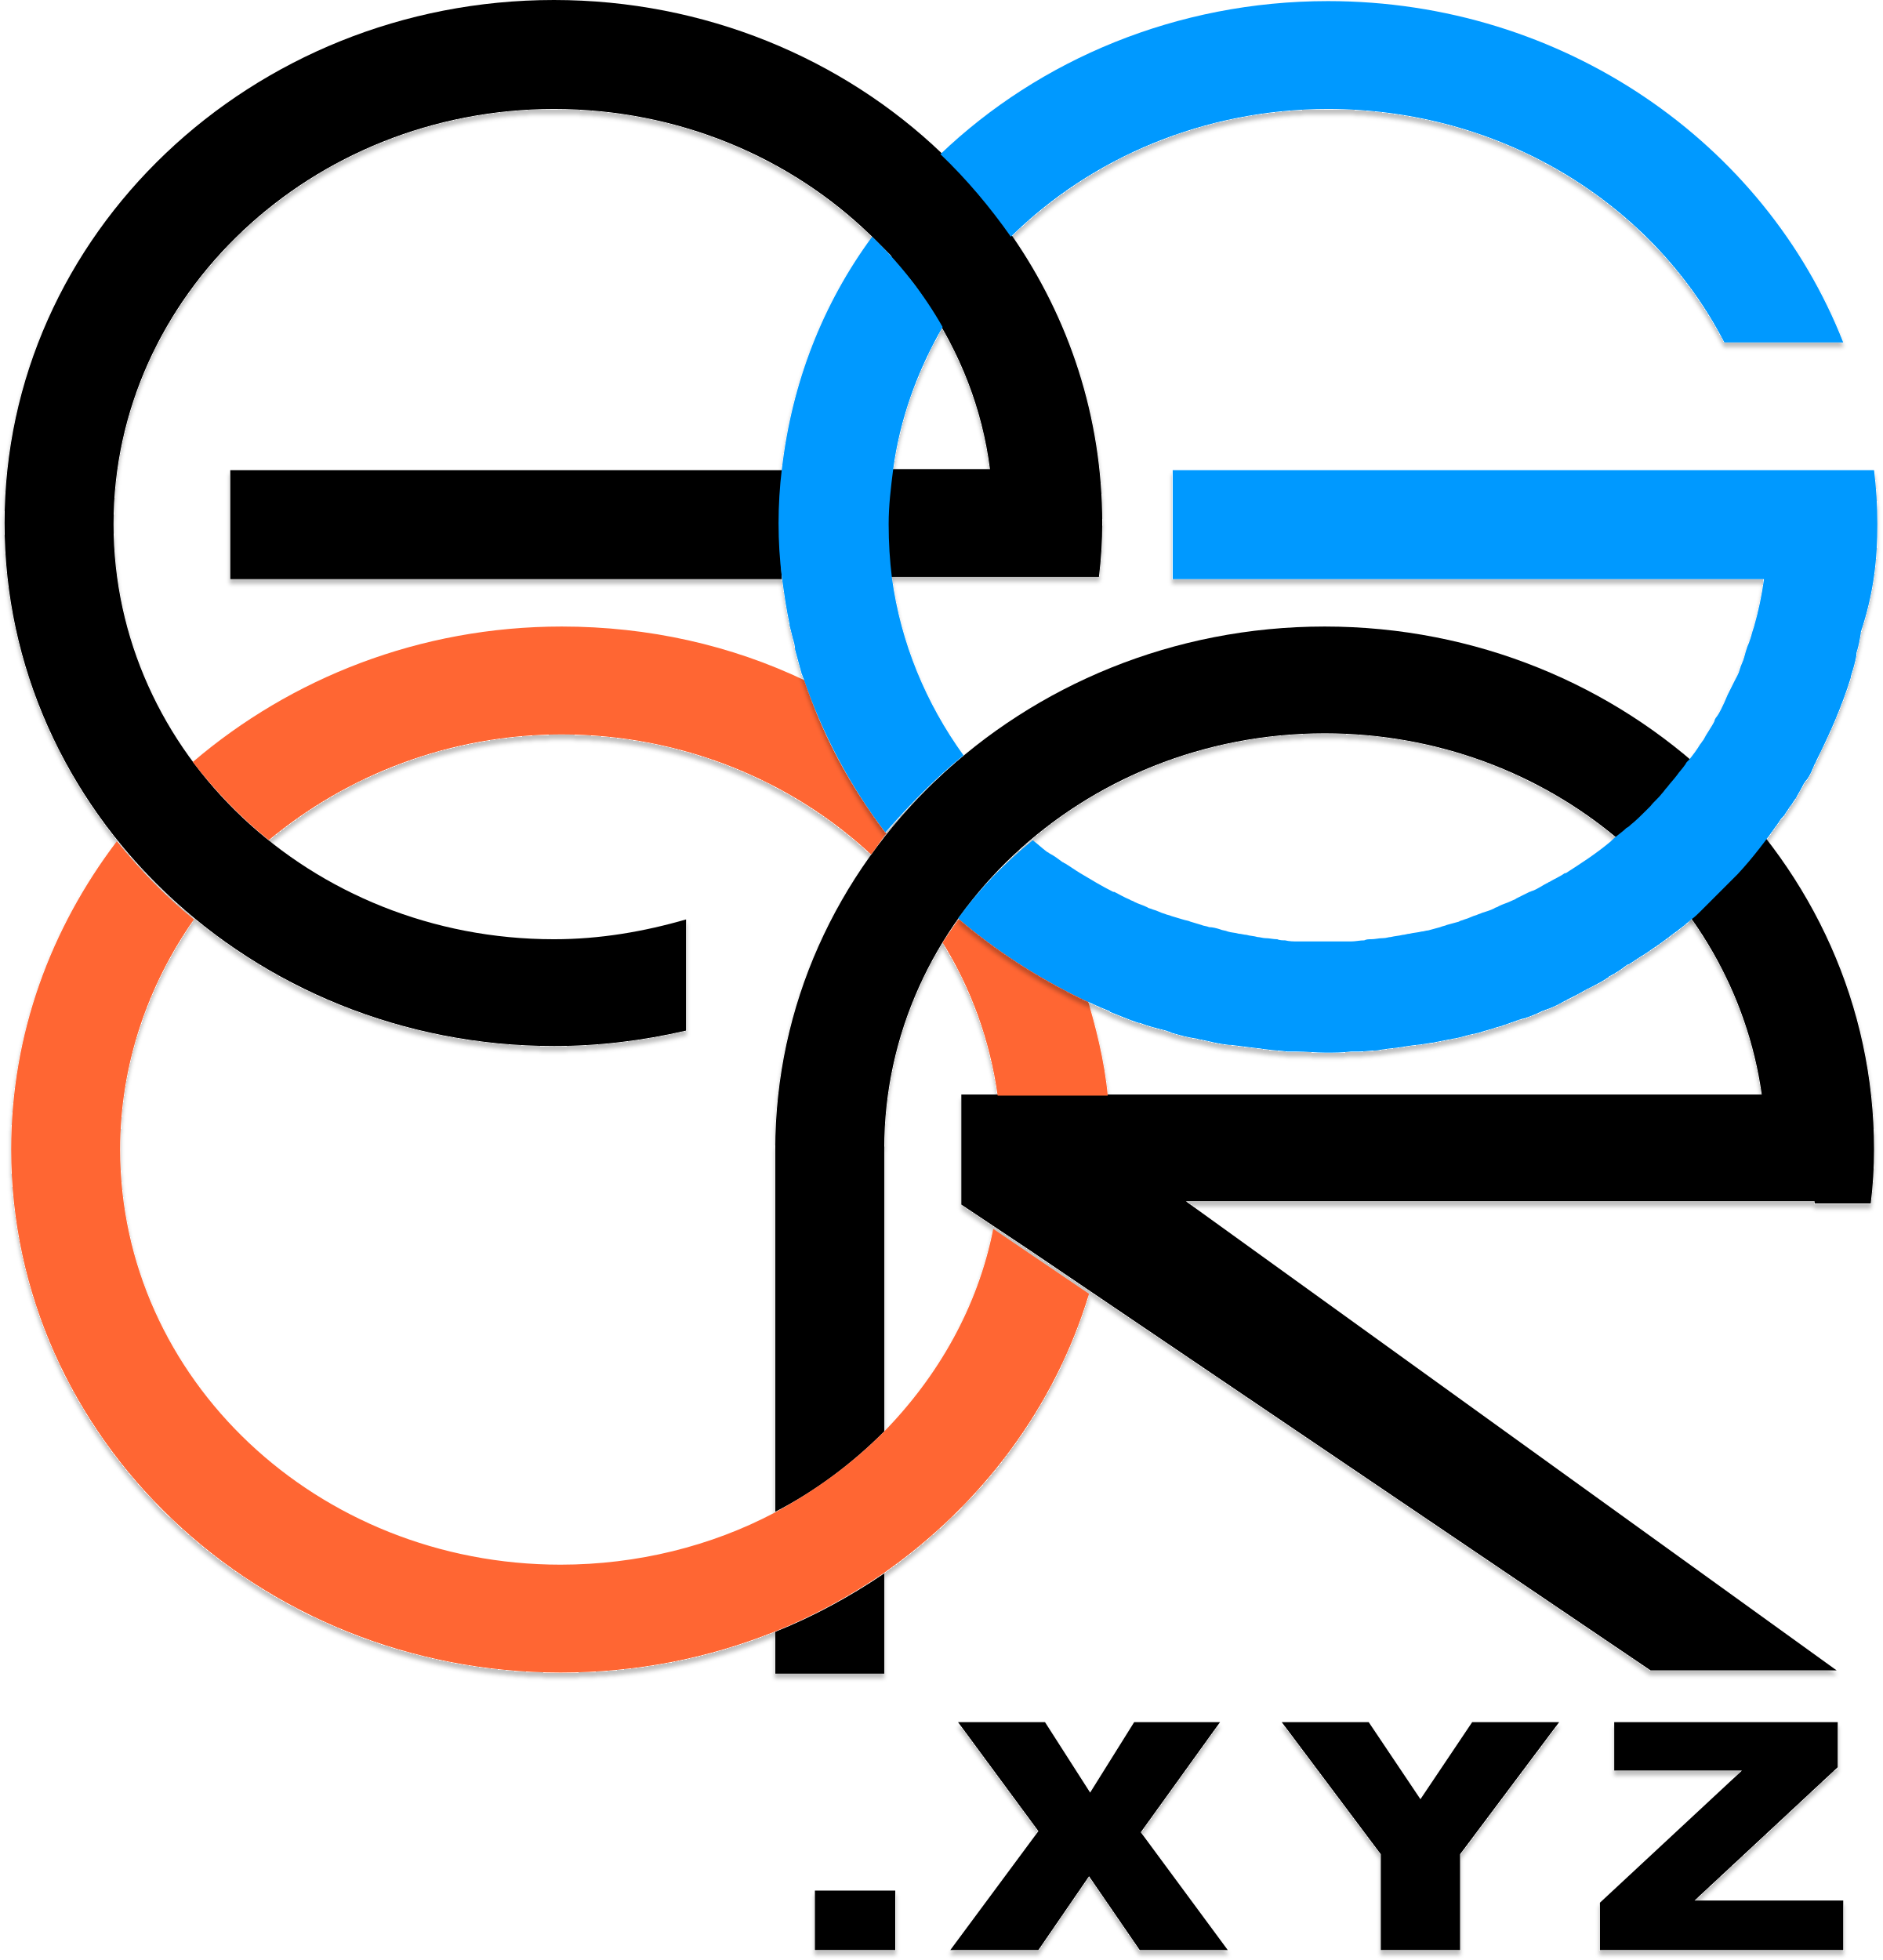
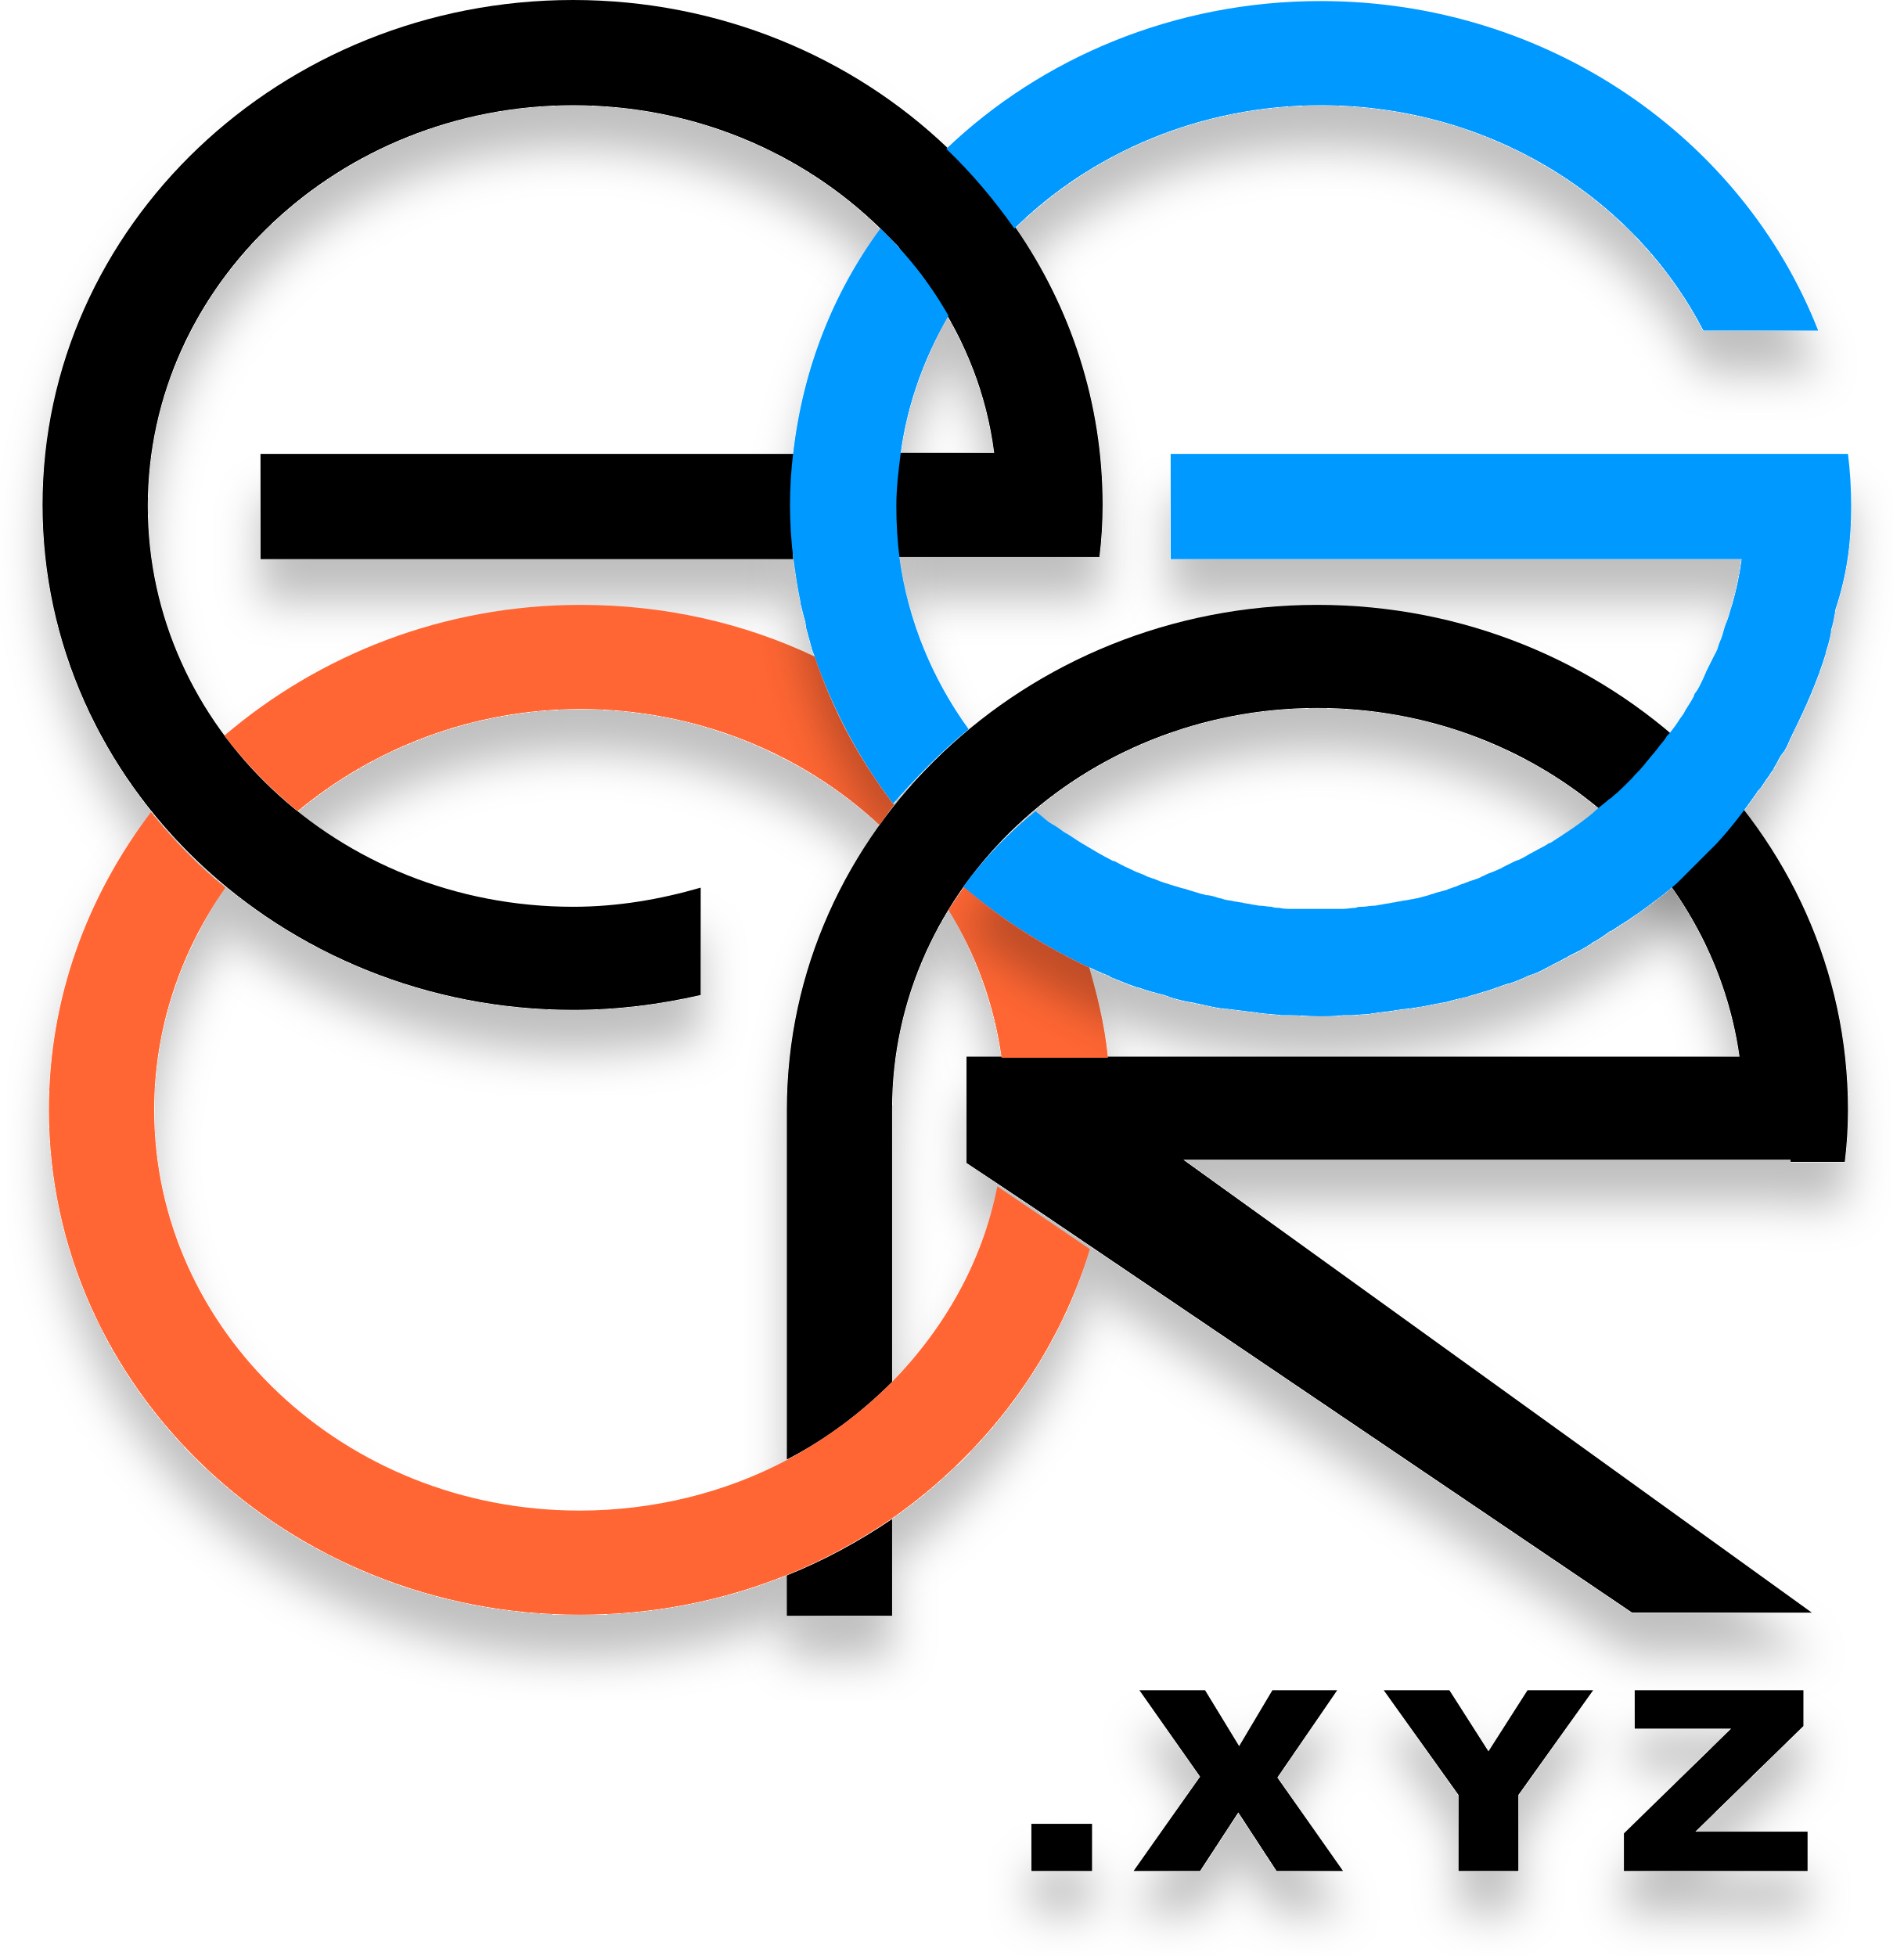
- <svg xmlns="http://www.w3.org/2000/svg" width="1656" height="1724" viewBox="0 0 1656 1724" fill="none">
-   <g filter="url(#filter0_d_313_2)">
-     <path d="M787.535 1715.25H716.833V1662.95H787.535V1715.25ZM1002.55 1715.25L957.995 1650.36L913.443 1715.25H835.961L913.443 1610.65L842.741 1514.77H919.254L958.964 1576.76L997.705 1514.77H1073.25L1003.52 1611.62L1080.03 1715.25H1002.55ZM1284.39 1630.99V1715.25H1214.65V1630.99L1127.49 1514.77H1204L1249.52 1582.57L1295.04 1514.77H1371.55L1284.39 1630.99ZM1620.47 1715.25H1407.39V1673.61L1532.33 1557.38H1419.98V1514.77H1616.59V1554.48L1490.68 1671.67H1621.43V1715.25H1620.47Z" fill="black" />
+ <svg xmlns="http://www.w3.org/2000/svg" width="179" height="184" viewBox="0 0 179 184" fill="none">
+   <g filter="url(#filter0_d_313_20)">
+     <path d="M102.706 176H97V171.565H102.706V176ZM120.057 176L116.461 170.498L112.866 176H106.613L112.866 167.13L107.161 159H113.335L116.54 164.256L119.666 159H125.762L120.135 167.213L126.309 176H120.057ZM142.801 168.855V176H137.173V168.855L130.139 159H136.314L139.987 164.749L143.661 159H149.835L142.801 168.855ZM169.922 176H152.727V172.469L162.809 162.614H153.743V159H169.609V162.367L159.449 172.304H170V176H169.922Z" fill="black" />
  </g>
-   <g filter="url(#filter1_d_313_2)">
-     <path d="M890.199 207.264C871.797 181.114 851.458 156.901 828.213 134.625C741.046 51.332 619.981 0 487.293 0C220.949 0 4 206.295 4 460.048C4 713.801 220.949 920.097 487.293 920.097C527.002 920.097 565.743 915.254 603.516 906.538V808.717C566.712 819.37 527.971 826.15 487.293 826.15C273.249 826.15 99.884 662.47 99.884 461.017C99.884 259.564 274.218 95.884 487.293 95.884C596.736 95.884 695.525 138.499 766.228 207.264C772.039 213.075 777.85 218.886 783.661 224.697C783.661 225.666 784.63 225.666 784.63 226.634C789.472 232.446 795.283 239.225 800.126 245.036C804.969 250.847 809.811 257.627 813.685 264.407C814.654 265.375 815.622 266.344 815.622 267.312C844.678 310.896 864.048 359.322 870.828 412.591H784.63C782.692 428.087 780.755 444.552 780.755 460.048C780.755 476.513 781.724 492.01 783.661 507.506H869.86H917.317H966.712C968.649 492.01 969.617 475.545 969.617 460.048C969.617 367.07 940.562 279.903 890.199 207.264Z" fill="black" />
-     <path d="M685.84 461.017C685.84 444.552 686.809 429.056 688.746 413.559H202.547V509.443H687.777C686.809 492.01 685.84 476.513 685.84 461.017Z" fill="black" />
+   <g filter="url(#filter1_d_313_20)">
+     <path d="M95.5 21.4C93.6 18.7 91.5 16.2 89.1 13.9C80.1 5.3 67.6 0 53.9 0C26.4 0 4 21.3 4 47.5C4 73.7 26.4 95 53.9 95C58 95 62 94.5 65.9 93.6V83.5C62.1 84.6 58.1 85.3 53.9 85.3C31.8 85.3 13.9 68.4 13.9 47.6C13.9 26.8 31.9 9.9 53.9 9.9C65.2 9.9 75.4 14.3 82.7 21.4C83.3 22 83.9 22.6 84.5 23.2C84.5 23.3 84.6 23.3 84.6 23.4C85.1 24 85.7 24.7 86.2 25.3C86.7 25.9 87.2 26.6 87.6 27.3C87.7 27.4 87.8 27.5 87.8 27.6C90.8 32.1 92.8 37.1 93.5 42.6H84.6C84.4 44.2 84.2 45.9 84.2 47.5C84.2 49.2 84.3 50.8 84.5 52.4H93.4H98.3H103.4C103.6 50.8 103.7 49.1 103.7 47.5C103.7 37.9 100.7 28.9 95.5 21.4Z" fill="black" />
+     <path d="M74.4 47.6C74.4 45.9 74.5 44.3 74.7 42.7H24.5V52.6H74.6C74.5 50.8 74.4 49.2 74.4 47.6Z" fill="black" />
  </g>
-   <g filter="url(#filter2_d_313_2)">
-     <path d="M681.966 1435.35C681.966 1457.63 681.966 1471.19 681.966 1472.15H777.85C777.85 1471.19 777.85 1435.35 777.85 1384.02C747.826 1404.36 715.864 1421.79 681.966 1435.35Z" fill="black" />
-     <path d="M1596.25 1058.6H1645.65C1647.58 1043.1 1648.55 1026.63 1648.55 1011.14C1648.55 757.385 1431.6 551.09 1165.26 551.09C898.915 551.09 681.966 757.385 681.966 1011.14C681.966 1014.04 681.966 1196.13 681.966 1329.78C717.801 1311.38 749.763 1287.17 777.85 1259.08C777.85 1138.98 777.85 1012.11 777.85 1010.17C777.85 808.717 952.184 645.036 1165.26 645.036C1361.87 645.036 1524.58 783.535 1549.76 962.712H845.646V1025.67V1059.56L874.702 1078.93L906.663 1100.24L1451.94 1469.25H1615.62L1043.23 1056.66H1549.76H1596.25V1058.6Z" fill="black" />
+   <g filter="url(#filter2_d_313_20)">
+     <path d="M74 148.2C74 150.5 74 151.9 74 152H83.9C83.9 151.9 83.9 148.2 83.9 142.9C80.8 145 77.5 146.8 74 148.2Z" fill="black" />
+     <path d="M168.4 109.3H173.5C173.7 107.7 173.8 106 173.8 104.4C173.8 78.2 151.4 56.9 123.9 56.9C96.4 56.9 74 78.2 74 104.4C74 104.7 74 123.5 74 137.3C77.7 135.4 81 132.9 83.9 130C83.9 117.6 83.9 104.5 83.9 104.3C83.9 83.5 101.9 66.6 123.9 66.6C144.2 66.6 161 80.9 163.6 99.4H90.9V105.9V109.4L93.9 111.4L97.2 113.6L153.5 151.7H170.4L111.3 109.1H163.6H168.4V109.3Z" fill="black" />
  </g>
-   <g filter="url(#filter3_d_313_2)">
-     <path d="M974.46 963.68C971.555 932.688 963.806 902.663 955.09 873.608C915.38 855.206 879.545 830.993 846.615 803.874C840.804 811.622 834.993 820.339 829.182 829.056C854.363 869.734 870.828 915.254 877.608 963.68H974.46Z" fill="#FF6633" />
-     <path d="M236.446 738.983C305.211 681.84 395.283 646.005 494.073 646.005C599.642 646.005 696.494 686.683 766.228 751.574C771.07 745.763 774.944 738.983 779.787 733.172C748.794 692.494 723.613 647.942 708.116 598.547C643.225 567.554 570.586 551.09 494.073 551.09C369.133 551.09 255.816 596.61 169.617 670.218C188.988 695.399 211.264 718.644 236.446 738.983Z" fill="#FF6633" />
-     <path d="M776.881 1260.05C748.794 1288.14 716.833 1311.38 680.998 1330.75C625.792 1359.81 560.901 1376.27 493.104 1376.27C279.06 1376.27 105.695 1212.59 105.695 1011.14C105.695 936.562 129.908 866.828 170.586 808.717C145.404 788.378 123.128 765.133 102.789 739.952C44.678 816.465 9.811 909.443 9.811 1011.14C9.811 1264.89 226.76 1471.19 493.104 1471.19C559.932 1471.19 622.886 1458.6 680.998 1435.35C714.896 1421.79 746.857 1404.36 776.881 1384.02C863.08 1323.97 927.971 1237.77 957.995 1138.01L873.734 1080.87C860.174 1149.64 825.307 1210.65 776.881 1260.05Z" fill="#FF6633" />
+   <g filter="url(#filter3_d_313_20)">
+     <path d="M104.2 99.5C103.9 96.3 103.1 93.2 102.2 90.2C98.1 88.3 94.4 85.8 91 83C90.4 83.8 89.8 84.7 89.2 85.6C91.8 89.8 93.5 94.5 94.2 99.5H104.2Z" fill="#FF6633" />
+     <path d="M28 76.3C35.1 70.4 44.4 66.7 54.6 66.7C65.5 66.7 75.5 70.9 82.7 77.6C83.2 77 83.6 76.3 84.1 75.7C80.9 71.5 78.3 66.9 76.7 61.8C70 58.6 62.5 56.9 54.6 56.9C41.7 56.9 30 61.6 21.1 69.2C23.1 71.8 25.4 74.2 28 76.3Z" fill="#FF6633" />
+     <path d="M83.8 130.1C80.9 133 77.6 135.4 73.9 137.4C68.2 140.4 61.5 142.1 54.5 142.1C32.4 142.1 14.5 125.2 14.5 104.4C14.5 96.7 17 89.5 21.2 83.5C18.6 81.4 16.3 79 14.2 76.4C8.2 84.3 4.6 93.9 4.6 104.4C4.6 130.6 27 151.9 54.5 151.9C61.4 151.9 67.9 150.6 73.9 148.2C77.4 146.8 80.7 145 83.8 142.9C92.7 136.7 99.4 127.8 102.5 117.5L93.8 111.6C92.4 118.7 88.8 125 83.8 130.1Z" fill="#FF6633" />
  </g>
-   <g filter="url(#filter4_d_313_2)">
-     <path d="M1168.16 95.884C1321.19 95.884 1453.88 179.177 1516.83 301.211H1621.43C1552.67 125.908 1375.43 0.969 1168.16 0.969C1035.48 0.969 914.412 52.3 827.245 135.593C850.489 157.869 870.828 182.082 889.23 208.232C959.932 138.499 1059.69 95.884 1168.16 95.884Z" fill="#0099FF" />
-     <path d="M1651.46 461.017C1651.46 444.552 1650.49 429.056 1648.55 413.559H1599.16H1551.7H1031.6V509.443H1551.7C1549.76 523.971 1546.86 537.53 1542.98 551.09C1542.01 553.995 1541.05 556.901 1540.08 560.775C1539.11 563.68 1538.14 566.586 1537.17 568.523C1536.2 571.429 1535.23 574.334 1534.27 578.208C1533.3 582.082 1531.36 584.988 1530.39 588.862C1529.42 592.736 1527.49 595.642 1525.55 599.516C1523.61 603.39 1521.68 607.264 1519.74 611.138C1518.77 613.075 1517.8 615.981 1516.83 617.918C1514.9 621.792 1512.96 626.634 1510.05 630.508C1509.08 631.477 1508.12 633.414 1508.12 634.383C1505.21 640.194 1501.34 645.036 1498.43 650.847C1497.46 651.816 1496.49 653.753 1495.53 654.722C1492.62 659.564 1489.71 663.438 1485.84 668.281C1484.87 669.249 1484.87 669.249 1483.9 670.218C1482.93 671.186 1482.93 672.155 1481.97 673.124C1480.03 676.029 1477.12 678.935 1475.19 681.84C1472.28 685.714 1469.38 688.62 1466.47 692.494C1464.53 694.431 1463.56 696.368 1461.63 698.305C1458.72 702.179 1454.85 705.085 1451.94 708.959C1450.97 709.927 1450 710.896 1448.07 712.833C1443.22 717.676 1439.35 721.55 1434.51 725.424C1433.54 726.392 1432.57 727.361 1430.63 728.329C1426.76 732.203 1421.92 735.109 1418.04 738.983L1417.07 739.952C1404.48 750.605 1390.92 759.322 1377.37 768.039C1377.37 768.039 1377.37 768.039 1376.4 768.039C1372.52 770.944 1367.68 772.881 1362.84 775.787C1361.87 775.787 1361.87 776.755 1360.9 776.755C1357.03 778.693 1353.15 781.598 1348.31 783.535C1347.34 783.535 1346.37 784.504 1345.4 784.504C1341.53 786.441 1337.66 788.378 1333.78 790.315C1332.81 791.283 1331.84 791.283 1329.91 792.252C1326.03 794.189 1322.16 795.157 1318.29 797.094C1317.32 798.063 1315.38 798.063 1314.41 799.032C1310.54 800.969 1306.66 801.937 1303.76 802.906C1301.82 803.874 1300.85 803.874 1298.92 804.843C1295.04 805.811 1292.14 807.748 1288.26 808.717C1286.32 809.685 1284.39 809.685 1283.42 810.654C1279.54 811.622 1276.64 812.591 1272.76 813.559C1270.83 814.528 1268.89 814.528 1266.95 815.496C1263.08 816.465 1260.17 817.433 1256.3 818.402C1254.36 818.402 1252.43 819.37 1250.49 819.37C1246.61 820.339 1243.71 820.339 1239.84 821.308C1237.9 821.308 1235.96 822.276 1234.02 822.276C1230.15 823.245 1227.24 823.245 1223.37 824.213C1221.43 824.213 1219.5 825.182 1216.59 825.182C1212.72 825.182 1209.81 826.15 1205.94 826.15C1204 826.15 1202.06 826.15 1200.13 827.119C1196.25 827.119 1192.38 828.087 1188.5 828.087C1186.57 828.087 1184.63 828.087 1182.69 828.087C1176.88 828.087 1171.07 828.087 1165.26 828.087C1159.45 828.087 1153.64 828.087 1147.83 828.087C1145.89 828.087 1143.95 828.087 1142.01 828.087C1138.14 828.087 1134.27 828.087 1130.39 827.119C1128.45 827.119 1125.55 827.119 1123.61 826.15C1119.74 826.15 1116.83 825.182 1112.96 825.182C1111.02 825.182 1108.12 824.213 1106.18 824.213C1103.27 823.245 1099.4 823.245 1096.49 822.276C1094.56 822.276 1091.65 821.308 1089.71 821.308C1086.81 820.339 1082.93 820.339 1080.03 819.37C1078.09 818.402 1075.19 818.402 1073.25 817.433C1070.34 816.465 1066.47 815.496 1063.56 815.496C1061.63 814.528 1058.72 814.528 1056.78 813.559C1053.88 812.591 1050 811.622 1047.1 810.654C1045.16 809.685 1043.23 809.685 1040.32 808.717C1037.41 807.748 1033.54 806.78 1030.63 805.811C1028.7 804.843 1026.76 804.843 1024.82 803.874C1020.95 802.906 1018.04 800.969 1014.17 800C1012.23 799.032 1010.3 799.032 1009.33 798.063C1005.45 796.126 1001.58 795.157 997.704 793.22C996.736 792.252 994.799 792.252 993.83 791.283C988.988 789.346 984.145 786.441 980.271 784.504C980.271 784.504 980.271 784.504 979.302 784.504C969.617 779.661 959.932 773.85 950.247 768.039C945.404 765.133 941.53 762.228 936.687 759.322C935.719 759.322 935.719 758.354 934.75 758.354C930.876 755.448 927.002 752.542 923.128 750.605C922.16 749.637 921.191 749.637 920.223 748.668C916.348 745.763 913.443 742.857 909.569 739.952L908.6 738.983C883.419 759.322 861.143 782.567 842.741 807.748C875.671 835.835 911.506 859.08 951.215 878.45C952.184 878.45 952.184 879.419 953.152 879.419C959.932 882.324 967.68 886.199 975.428 889.104C975.428 889.104 976.397 889.104 976.397 890.073C984.145 892.978 992.862 896.852 1001.58 899.758H1002.55C1010.3 902.663 1018.04 904.601 1025.79 906.538C1027.73 907.506 1029.67 907.506 1030.63 908.475C1037.41 910.412 1044.19 912.349 1050.97 913.317C1052.91 913.317 1053.88 914.286 1055.82 914.286C1064.53 916.223 1072.28 918.16 1081 919.128C1081.97 919.128 1081.97 919.128 1082.93 919.128C1090.68 920.097 1098.43 921.065 1106.18 922.034C1109.08 922.034 1111.02 923.002 1113.93 923.002C1119.74 923.971 1126.52 923.971 1132.33 924.94C1135.23 924.94 1137.17 924.94 1140.08 924.94C1148.79 924.94 1157.51 925.908 1166.23 925.908C1173.98 925.908 1180.76 925.908 1188.5 924.94C1190.44 924.94 1192.38 924.94 1195.28 924.94C1200.13 924.94 1205.94 923.971 1210.78 923.971C1212.72 923.971 1215.62 923.002 1217.56 923.002C1222.4 922.034 1227.24 922.034 1232.09 921.065C1234.02 921.065 1236.93 920.097 1238.87 920.097C1243.71 919.128 1248.55 919.128 1253.39 918.16C1255.33 918.16 1257.27 917.191 1260.17 917.191C1265.02 916.223 1269.86 915.254 1274.7 914.286C1276.64 914.286 1278.58 913.317 1280.51 913.317C1285.36 912.349 1291.17 910.412 1296.01 909.443C1297.95 909.443 1298.92 908.475 1300.85 908.475C1305.69 906.538 1311.51 905.569 1316.35 903.632C1317.32 903.632 1319.25 902.663 1320.22 902.663C1326.03 900.726 1330.88 898.789 1336.69 896.852C1337.66 896.852 1338.62 895.884 1340.56 895.884C1346.37 893.947 1351.22 892.01 1357.03 889.104C1358 889.104 1358.96 888.136 1359.93 888.136C1365.74 886.199 1371.55 883.293 1376.4 880.387C1377.37 880.387 1378.33 879.419 1378.33 879.419C1384.15 876.513 1389.96 873.608 1394.8 870.702C1395.77 870.702 1395.77 869.734 1396.74 869.734C1402.55 866.828 1408.36 863.923 1414.17 860.048C1414.17 860.048 1415.14 860.048 1415.14 859.08C1420.95 856.174 1426.76 852.3 1431.6 848.426H1432.57C1438.38 844.552 1444.19 840.678 1449.04 837.772C1452.91 834.867 1457.75 831.961 1461.63 829.056C1462.6 828.087 1464.53 827.119 1465.5 826.15C1468.41 824.213 1470.34 822.276 1473.25 820.339C1476.15 818.402 1478.09 816.465 1481 814.528C1482.93 812.591 1485.84 810.654 1487.78 808.717C1490.68 806.78 1493.59 803.874 1495.53 801.937C1497.46 800 1499.4 798.063 1501.34 796.126C1504.24 793.22 1507.15 790.315 1510.05 787.409C1511.99 785.472 1512.96 784.504 1514.9 782.567C1518.77 778.692 1521.68 775.787 1525.55 771.913C1526.52 770.944 1527.49 769.976 1528.46 769.007C1542.01 754.479 1553.64 738.983 1565.26 722.518C1566.23 720.581 1567.2 719.613 1569.13 717.676C1571.07 714.77 1573.01 711.864 1574.94 708.959C1576.88 707.022 1577.85 704.116 1579.79 702.179C1581.72 698.305 1583.66 695.4 1585.6 691.525C1586.57 689.588 1587.53 687.651 1589.47 685.714C1592.38 681.84 1594.31 676.998 1596.25 672.155C1597.22 671.186 1597.22 670.218 1598.19 668.281C1609.81 645.036 1620.46 620.823 1628.21 595.642V594.673C1630.15 588.862 1632.09 582.082 1633.06 576.271C1633.06 575.303 1633.06 575.303 1633.06 574.334C1634.99 568.523 1635.96 562.712 1636.93 556.901V555.932C1648.55 521.065 1651.46 491.041 1651.46 461.017Z" fill="#0099FF" />
-     <path d="M847.583 664.407C814.654 618.886 792.378 565.617 784.629 508.475C782.692 492.978 781.724 477.482 781.724 461.017C781.724 444.552 783.661 429.056 785.598 413.559C791.409 369.007 806.905 326.392 829.182 287.651C812.717 258.596 791.409 231.477 767.196 208.232C723.613 267.312 696.494 337.046 687.777 412.591C685.84 428.087 684.872 444.552 684.872 460.048C684.872 476.513 685.84 492.01 687.777 507.506C689.714 522.034 691.651 535.593 694.557 549.153V550.121C695.525 553.995 696.494 557.869 697.462 561.743C698.431 564.649 699.399 568.523 699.399 571.429C700.368 575.303 701.337 578.208 702.305 582.082C703.274 585.956 704.242 588.862 705.211 592.736C706.179 594.673 706.179 595.642 707.148 597.579C723.613 646.005 747.826 691.525 778.818 732.203C800.126 707.99 822.402 684.746 847.583 664.407Z" fill="#0099FF" />
+   <g filter="url(#filter4_d_313_20)">
+     <path d="M124.2 9.9C140 9.9 153.7 18.5 160.2 31.1H171C163.9 13 145.6 0.1 124.2 0.1C110.5 0.1 98 5.4 89 14C91.4 16.3 93.5 18.8 95.4 21.5C102.7 14.3 113 9.9 124.2 9.9Z" fill="#0099FF" />
+     <path d="M174.1 47.6C174.1 45.9 174 44.3 173.8 42.7H168.7H163.8H110.1V52.6H163.8C163.6 54.1 163.3 55.5 162.9 56.9C162.8 57.2 162.7 57.5 162.6 57.9C162.5 58.2 162.4 58.5 162.3 58.7C162.2 59 162.1 59.3 162 59.7C161.9 60.1 161.7 60.4 161.6 60.8C161.5 61.2 161.3 61.5 161.1 61.9C160.9 62.3 160.7 62.7 160.5 63.1C160.4 63.3 160.3 63.6 160.2 63.8C160 64.2 159.8 64.7 159.5 65.1C159.4 65.2 159.3 65.4 159.3 65.5C159 66.1 158.6 66.6 158.3 67.2C158.2 67.3 158.1 67.5 158 67.6C157.7 68.1 157.4 68.5 157 69C156.9 69.1 156.9 69.1 156.8 69.2C156.7 69.3 156.7 69.4 156.6 69.5C156.4 69.8 156.1 70.1 155.9 70.4C155.6 70.8 155.3 71.1 155 71.5C154.8 71.7 154.7 71.9 154.5 72.1C154.2 72.5 153.8 72.8 153.5 73.2C153.4 73.3 153.3 73.4 153.1 73.6C152.6 74.1 152.2 74.5 151.7 74.9C151.6 75 151.5 75.1 151.3 75.2C150.9 75.6 150.4 75.9 150 76.3L149.9 76.4C148.6 77.5 147.2 78.4 145.8 79.3C145.8 79.3 145.8 79.3 145.7 79.3C145.3 79.6 144.8 79.8 144.3 80.1C144.2 80.1 144.2 80.2 144.1 80.2C143.7 80.4 143.3 80.7 142.8 80.9C142.7 80.9 142.6 81 142.5 81C142.1 81.2 141.7 81.4 141.3 81.6C141.2 81.7 141.1 81.7 140.9 81.8C140.5 82 140.1 82.1 139.7 82.3C139.6 82.4 139.4 82.4 139.3 82.5C138.9 82.7 138.5 82.8 138.2 82.9C138 83 137.9 83 137.7 83.1C137.3 83.2 137 83.4 136.6 83.5C136.4 83.6 136.2 83.6 136.1 83.7C135.7 83.8 135.4 83.9 135 84C134.8 84.1 134.6 84.1 134.4 84.2C134 84.3 133.7 84.4 133.3 84.5C133.1 84.5 132.9 84.6 132.7 84.6C132.3 84.7 132 84.7 131.6 84.8C131.4 84.8 131.2 84.9 131 84.9C130.6 85 130.3 85 129.9 85.1C129.7 85.1 129.5 85.2 129.2 85.2C128.8 85.2 128.5 85.3 128.1 85.3C127.9 85.3 127.7 85.3 127.5 85.4C127.1 85.4 126.7 85.5 126.3 85.5C126.1 85.5 125.9 85.5 125.7 85.5C125.1 85.5 124.5 85.5 123.9 85.5C123.3 85.5 122.7 85.5 122.1 85.5C121.9 85.5 121.7 85.5 121.5 85.5C121.1 85.5 120.7 85.5 120.3 85.4C120.1 85.4 119.8 85.4 119.6 85.3C119.2 85.3 118.9 85.2 118.5 85.2C118.3 85.2 118 85.1 117.8 85.1C117.5 85 117.1 85 116.8 84.9C116.6 84.9 116.3 84.8 116.1 84.8C115.8 84.7 115.4 84.7 115.1 84.6C114.9 84.5 114.6 84.5 114.4 84.4C114.1 84.3 113.7 84.2 113.4 84.2C113.2 84.1 112.9 84.1 112.7 84C112.4 83.9 112 83.8 111.7 83.7C111.5 83.6 111.3 83.6 111 83.5C110.7 83.4 110.3 83.3 110 83.2C109.8 83.1 109.6 83.1 109.4 83C109 82.9 108.7 82.7 108.3 82.6C108.1 82.5 107.9 82.5 107.8 82.4C107.4 82.2 107 82.1 106.6 81.9C106.5 81.8 106.3 81.8 106.2 81.7C105.7 81.5 105.2 81.2 104.8 81C104.8 81 104.8 81 104.7 81C103.7 80.5 102.7 79.9 101.7 79.3C101.2 79 100.8 78.7 100.3 78.4C100.2 78.4 100.2 78.3 100.1 78.3C99.7 78 99.3 77.7 98.9 77.5C98.8 77.4 98.7 77.4 98.6 77.3C98.2 77 97.9 76.7 97.5 76.4L97.4 76.3C94.8 78.4 92.5 80.8 90.6 83.4C94 86.3 97.7 88.7 101.8 90.7C101.9 90.7 101.9 90.8 102 90.8C102.7 91.1 103.5 91.5 104.3 91.8C104.3 91.8 104.4 91.8 104.4 91.9C105.2 92.2 106.1 92.6 107 92.9H107.1C107.9 93.2 108.7 93.4 109.5 93.6C109.7 93.7 109.9 93.7 110 93.8C110.7 94 111.4 94.2 112.1 94.3C112.3 94.3 112.4 94.4 112.6 94.4C113.5 94.6 114.3 94.8 115.2 94.9C115.3 94.9 115.3 94.9 115.4 94.9C116.2 95 117 95.1 117.8 95.2C118.1 95.2 118.3 95.3 118.6 95.3C119.2 95.4 119.9 95.4 120.5 95.5C120.8 95.5 121 95.5 121.3 95.5C122.2 95.5 123.1 95.6 124 95.6C124.8 95.6 125.5 95.6 126.3 95.5C126.5 95.5 126.7 95.5 127 95.5C127.5 95.5 128.1 95.4 128.6 95.4C128.8 95.4 129.1 95.3 129.3 95.3C129.8 95.2 130.3 95.2 130.8 95.1C131 95.1 131.3 95 131.5 95C132 94.9 132.5 94.9 133 94.8C133.2 94.8 133.4 94.7 133.7 94.7C134.2 94.6 134.7 94.5 135.2 94.4C135.4 94.4 135.6 94.3 135.8 94.3C136.3 94.2 136.9 94 137.4 93.9C137.6 93.9 137.7 93.8 137.9 93.8C138.4 93.6 139 93.5 139.5 93.3C139.6 93.3 139.8 93.2 139.9 93.2C140.5 93 141 92.8 141.6 92.6C141.7 92.6 141.8 92.5 142 92.5C142.6 92.3 143.1 92.1 143.7 91.8C143.8 91.8 143.9 91.7 144 91.7C144.6 91.5 145.2 91.2 145.7 90.9C145.8 90.9 145.9 90.8 145.9 90.8C146.5 90.5 147.1 90.2 147.6 89.9C147.7 89.9 147.7 89.8 147.8 89.8C148.4 89.5 149 89.2 149.6 88.8C149.6 88.8 149.7 88.8 149.7 88.7C150.3 88.4 150.9 88 151.4 87.6H151.5C152.1 87.2 152.7 86.8 153.2 86.5C153.6 86.2 154.1 85.9 154.5 85.6C154.6 85.5 154.8 85.4 154.9 85.3C155.2 85.1 155.4 84.9 155.7 84.7C156 84.5 156.2 84.3 156.5 84.1C156.7 83.9 157 83.7 157.2 83.5C157.5 83.3 157.8 83 158 82.8C158.2 82.6 158.4 82.4 158.6 82.2C158.9 81.9 159.2 81.6 159.5 81.3C159.7 81.1 159.8 81 160 80.8C160.4 80.4 160.7 80.1 161.1 79.7C161.2 79.6 161.3 79.5 161.4 79.4C162.8 77.9 164 76.3 165.2 74.6C165.3 74.4 165.4 74.3 165.6 74.1C165.8 73.8 166 73.5 166.2 73.2C166.4 73 166.5 72.7 166.7 72.5C166.9 72.1 167.1 71.8 167.3 71.4C167.4 71.2 167.5 71 167.7 70.8C168 70.4 168.2 69.9 168.4 69.4C168.5 69.3 168.5 69.2 168.6 69C169.8 66.6 170.9 64.1 171.7 61.5V61.4C171.9 60.8 172.1 60.1 172.2 59.5C172.2 59.4 172.2 59.4 172.2 59.3C172.4 58.7 172.5 58.1 172.6 57.5V57.4C173.8 53.8 174.1 50.7 174.1 47.6Z" fill="#0099FF" />
+     <path d="M91.1 68.6C87.7 63.9 85.4 58.4 84.6 52.5C84.4 50.9 84.3 49.3 84.3 47.6C84.3 45.9 84.5 44.3 84.7 42.7C85.3 38.1 86.9 33.7 89.2 29.7C87.5 26.7 85.3 23.9 82.8 21.5C78.3 27.6 75.5 34.8 74.6 42.6C74.4 44.2 74.3 45.9 74.3 47.5C74.3 49.2 74.4 50.8 74.6 52.4C74.8 53.9 75 55.3 75.3 56.7V56.8C75.4 57.2 75.5 57.6 75.6 58C75.7 58.3 75.8 58.7 75.8 59C75.9 59.4 76 59.7 76.1 60.1C76.2 60.5 76.3 60.8 76.4 61.2C76.5 61.4 76.5 61.5 76.6 61.7C78.3 66.7 80.8 71.4 84 75.6C86.2 73.1 88.5 70.7 91.1 68.6Z" fill="#0099FF" />
  </g>
  <defs>
-     <filter id="filter0_d_313_2" x="712.833" y="1514.77" width="912.601" height="208.484" filterUnits="userSpaceOnUse" color-interpolation-filters="sRGB">
+     <filter id="filter0_d_313_20" x="93" y="159" width="81" height="25" filterUnits="userSpaceOnUse" color-interpolation-filters="sRGB">
      <feFlood flood-opacity="0" result="BackgroundImageFix" />
      <feColorMatrix in="SourceAlpha" type="matrix" values="0 0 0 0 0 0 0 0 0 0 0 0 0 0 0 0 0 0 127 0" result="hardAlpha" />
      <feOffset dy="4" />
      <feGaussianBlur stdDeviation="2" />
      <feComposite in2="hardAlpha" operator="out" />
      <feColorMatrix type="matrix" values="0 0 0 0 0 0 0 0 0 0 0 0 0 0 0 0 0 0 0.25 0" />
-       <feBlend mode="normal" in2="BackgroundImageFix" result="effect1_dropShadow_313_2" />
-       <feBlend mode="normal" in="SourceGraphic" in2="effect1_dropShadow_313_2" result="shape" />
+       <feBlend mode="normal" in2="BackgroundImageFix" result="effect1_dropShadow_313_20" />
+       <feBlend mode="normal" in="SourceGraphic" in2="effect1_dropShadow_313_20" result="shape" />
    </filter>
-     <filter id="filter1_d_313_2" x="0" y="0" width="973.617" height="928.097" filterUnits="userSpaceOnUse" color-interpolation-filters="sRGB">
+     <filter id="filter1_d_313_20" x="0" y="0" width="107.7" height="103" filterUnits="userSpaceOnUse" color-interpolation-filters="sRGB">
      <feFlood flood-opacity="0" result="BackgroundImageFix" />
      <feColorMatrix in="SourceAlpha" type="matrix" values="0 0 0 0 0 0 0 0 0 0 0 0 0 0 0 0 0 0 127 0" result="hardAlpha" />
      <feOffset dy="4" />
      <feGaussianBlur stdDeviation="2" />
      <feComposite in2="hardAlpha" operator="out" />
      <feColorMatrix type="matrix" values="0 0 0 0 0 0 0 0 0 0 0 0 0 0 0 0 0 0 0.25 0" />
-       <feBlend mode="normal" in2="BackgroundImageFix" result="effect1_dropShadow_313_2" />
-       <feBlend mode="normal" in="SourceGraphic" in2="effect1_dropShadow_313_2" result="shape" />
+       <feBlend mode="normal" in2="BackgroundImageFix" result="effect1_dropShadow_313_20" />
+       <feBlend mode="normal" in="SourceGraphic" in2="effect1_dropShadow_313_20" result="shape" />
    </filter>
-     <filter id="filter2_d_313_2" x="677.966" y="551.09" width="974.586" height="929.065" filterUnits="userSpaceOnUse" color-interpolation-filters="sRGB">
+     <filter id="filter2_d_313_20" x="70" y="56.9" width="107.8" height="103.1" filterUnits="userSpaceOnUse" color-interpolation-filters="sRGB">
      <feFlood flood-opacity="0" result="BackgroundImageFix" />
      <feColorMatrix in="SourceAlpha" type="matrix" values="0 0 0 0 0 0 0 0 0 0 0 0 0 0 0 0 0 0 127 0" result="hardAlpha" />
      <feOffset dy="4" />
      <feGaussianBlur stdDeviation="2" />
      <feComposite in2="hardAlpha" operator="out" />
      <feColorMatrix type="matrix" values="0 0 0 0 0 0 0 0 0 0 0 0 0 0 0 0 0 0 0.25 0" />
-       <feBlend mode="normal" in2="BackgroundImageFix" result="effect1_dropShadow_313_2" />
-       <feBlend mode="normal" in="SourceGraphic" in2="effect1_dropShadow_313_2" result="shape" />
+       <feBlend mode="normal" in2="BackgroundImageFix" result="effect1_dropShadow_313_20" />
+       <feBlend mode="normal" in="SourceGraphic" in2="effect1_dropShadow_313_20" result="shape" />
    </filter>
-     <filter id="filter3_d_313_2" x="5.811" y="551.09" width="972.649" height="928.097" filterUnits="userSpaceOnUse" color-interpolation-filters="sRGB">
+     <filter id="filter3_d_313_20" x="0.6" y="56.9" width="107.6" height="103" filterUnits="userSpaceOnUse" color-interpolation-filters="sRGB">
      <feFlood flood-opacity="0" result="BackgroundImageFix" />
      <feColorMatrix in="SourceAlpha" type="matrix" values="0 0 0 0 0 0 0 0 0 0 0 0 0 0 0 0 0 0 127 0" result="hardAlpha" />
      <feOffset dy="4" />
      <feGaussianBlur stdDeviation="2" />
      <feComposite in2="hardAlpha" operator="out" />
      <feColorMatrix type="matrix" values="0 0 0 0 0 0 0 0 0 0 0 0 0 0 0 0 0 0 0.25 0" />
-       <feBlend mode="normal" in2="BackgroundImageFix" result="effect1_dropShadow_313_2" />
-       <feBlend mode="normal" in="SourceGraphic" in2="effect1_dropShadow_313_2" result="shape" />
+       <feBlend mode="normal" in2="BackgroundImageFix" result="effect1_dropShadow_313_20" />
+       <feBlend mode="normal" in="SourceGraphic" in2="effect1_dropShadow_313_20" result="shape" />
    </filter>
-     <filter id="filter4_d_313_2" x="680.872" y="0.969" width="974.586" height="932.94" filterUnits="userSpaceOnUse" color-interpolation-filters="sRGB">
+     <filter id="filter4_d_313_20" x="70.3" y="0.1" width="107.8" height="103.5" filterUnits="userSpaceOnUse" color-interpolation-filters="sRGB">
      <feFlood flood-opacity="0" result="BackgroundImageFix" />
      <feColorMatrix in="SourceAlpha" type="matrix" values="0 0 0 0 0 0 0 0 0 0 0 0 0 0 0 0 0 0 127 0" result="hardAlpha" />
      <feOffset dy="4" />
      <feGaussianBlur stdDeviation="2" />
      <feComposite in2="hardAlpha" operator="out" />
      <feColorMatrix type="matrix" values="0 0 0 0 0 0 0 0 0 0 0 0 0 0 0 0 0 0 0.25 0" />
-       <feBlend mode="normal" in2="BackgroundImageFix" result="effect1_dropShadow_313_2" />
-       <feBlend mode="normal" in="SourceGraphic" in2="effect1_dropShadow_313_2" result="shape" />
+       <feBlend mode="normal" in2="BackgroundImageFix" result="effect1_dropShadow_313_20" />
+       <feBlend mode="normal" in="SourceGraphic" in2="effect1_dropShadow_313_20" result="shape" />
    </filter>
  </defs>
</svg>
